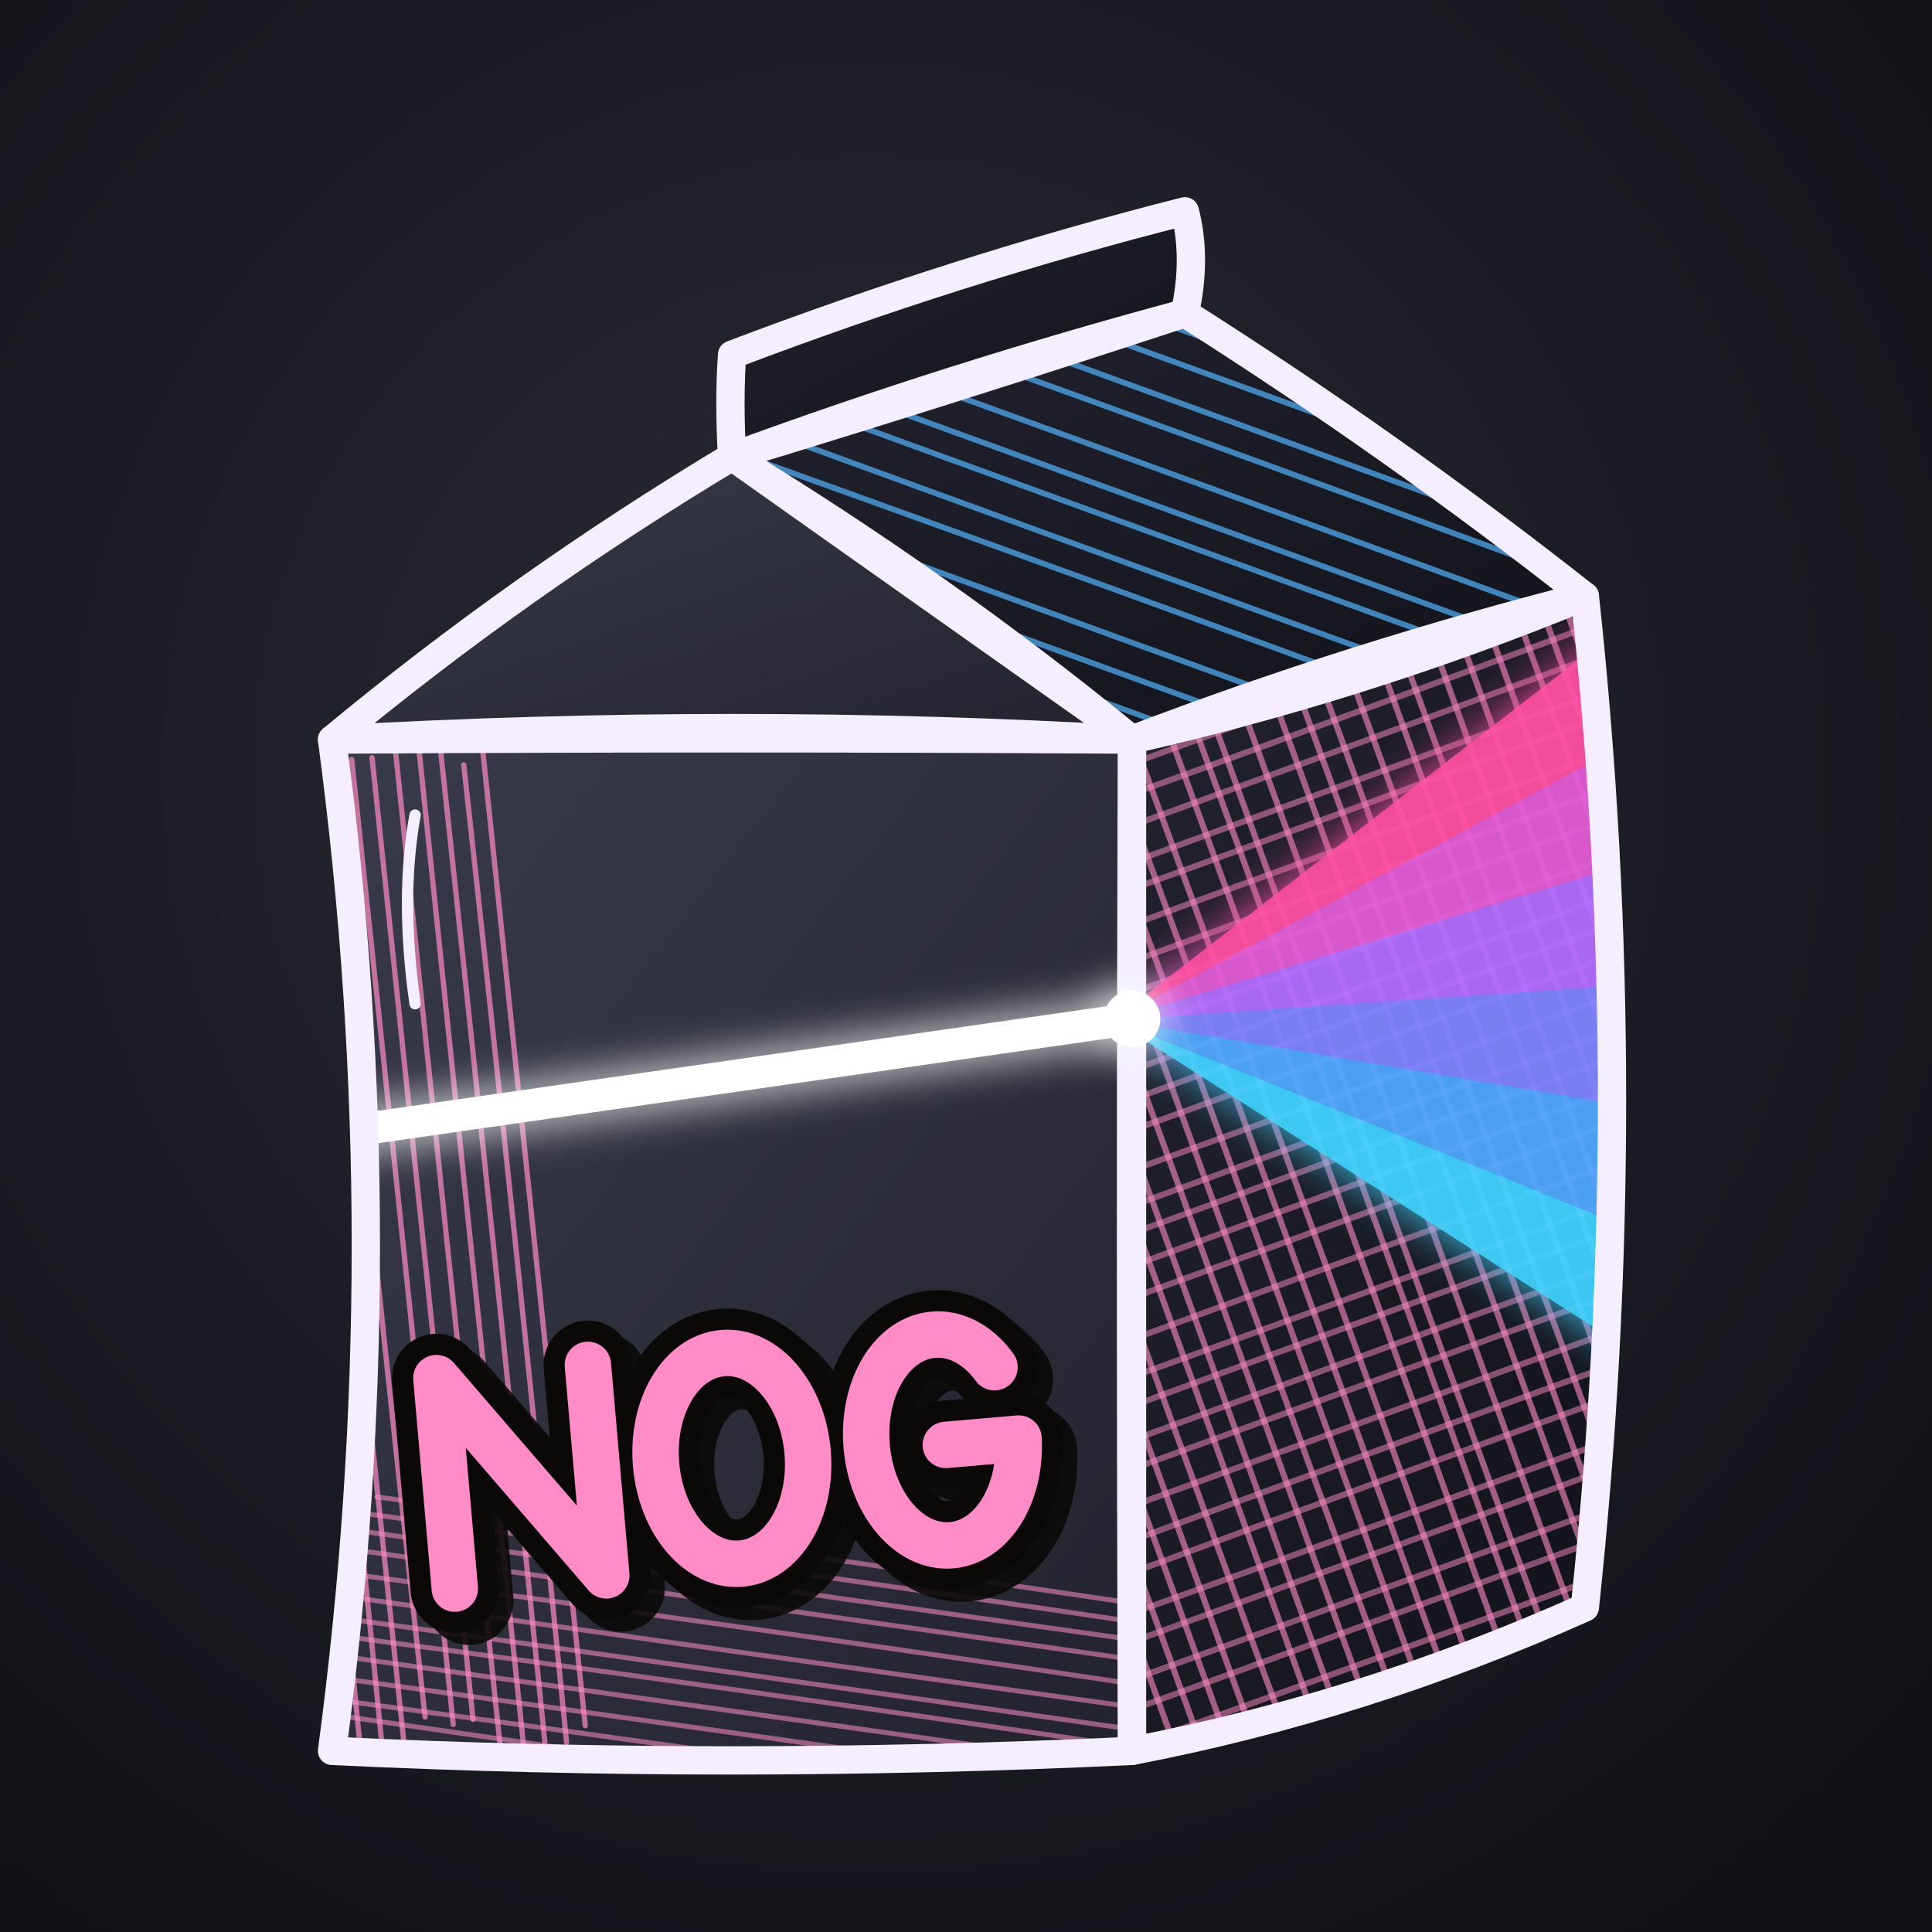
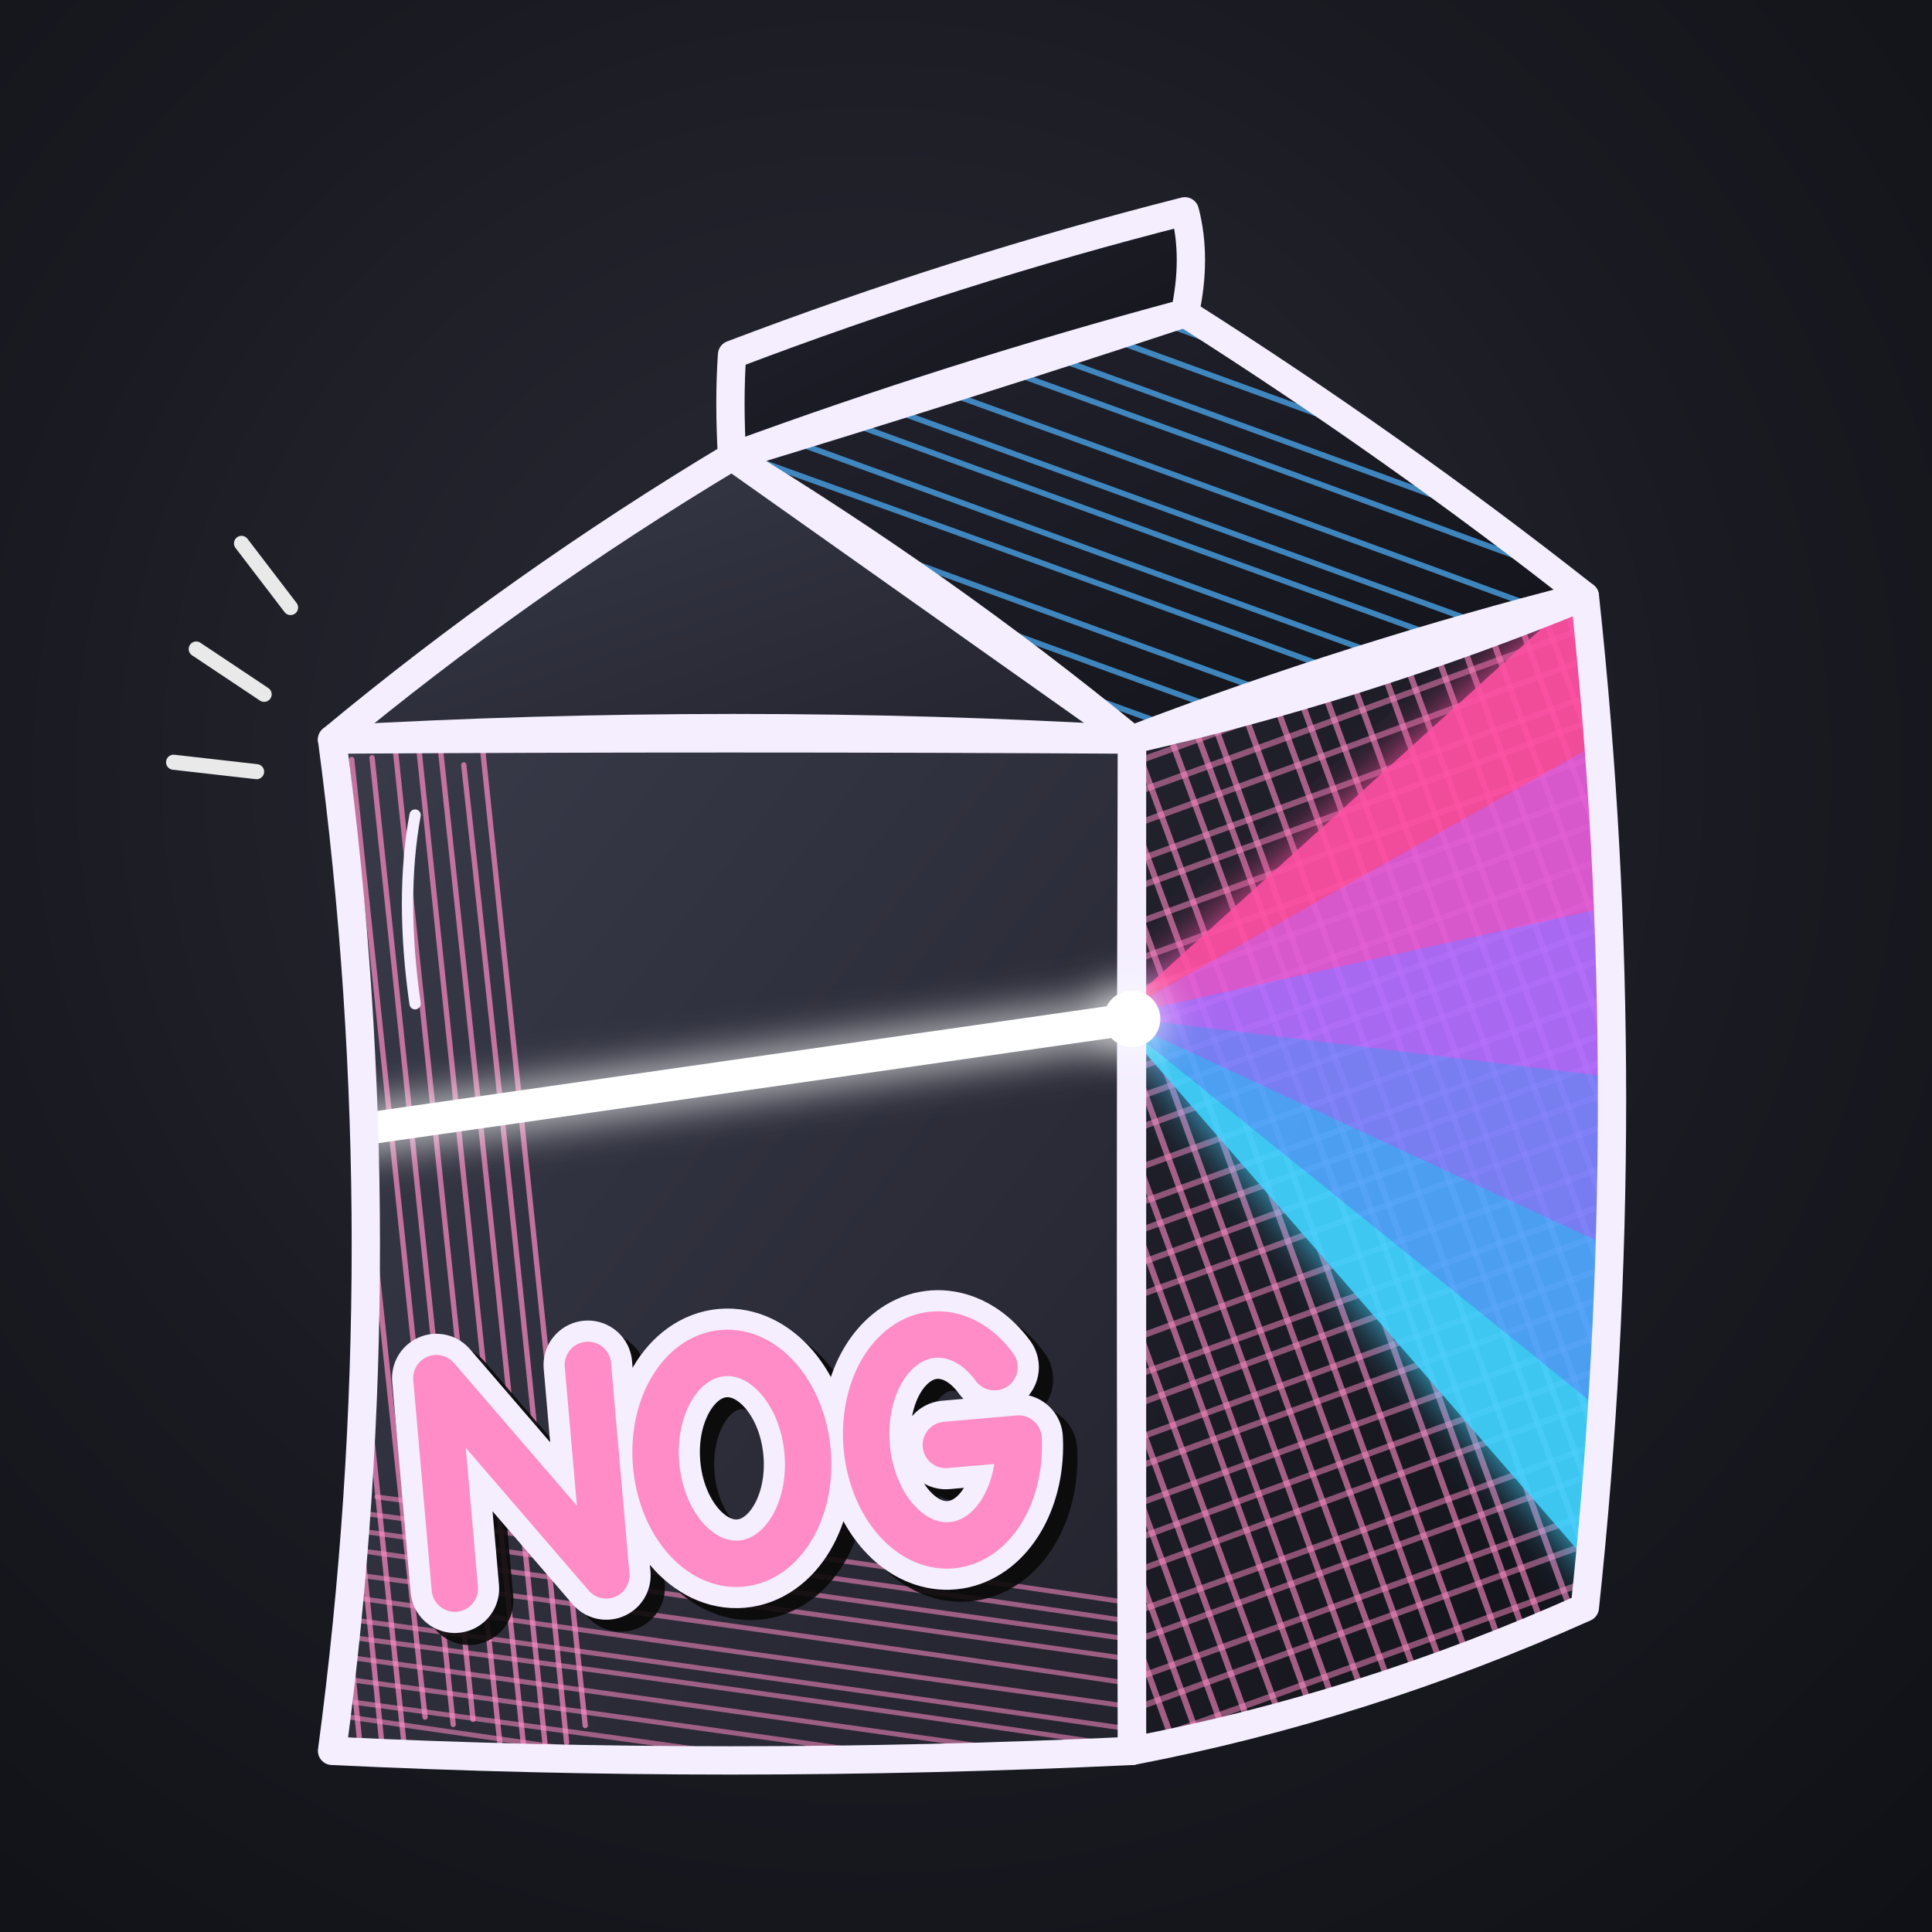
<svg xmlns="http://www.w3.org/2000/svg" viewBox="0 0 1024 1024" width="1024" height="1024">
  <defs>
    <radialGradient id="bg" cx="45%" cy="40%" r="80%">
      <stop offset="0" stop-color="#2a2b36" />
      <stop offset=".55" stop-color="#1a1b22" />
      <stop offset="1" stop-color="#101116" />
    </radialGradient>
    <linearGradient id="glass" x1="0" y1="0" x2="1" y2="1">
      <stop offset="0" stop-color="#fff" stop-opacity=".26" />
      <stop offset=".55" stop-color="#fff" stop-opacity=".07" />
      <stop offset="1" stop-color="#fff" stop-opacity=".16" />
    </linearGradient>
    <linearGradient id="glassSide" x1="0" y1="0" x2="1" y2="1">
      <stop offset="0" stop-color="#fff" stop-opacity=".12" />
      <stop offset="1" stop-color="#fff" stop-opacity=".04" />
    </linearGradient>
    <linearGradient id="rim" x1="0" y1="1" x2="1" y2="0">
      <stop offset="0" stop-color="#4FB3FF" />
      <stop offset=".5" stop-color="#E9E6FF" />
      <stop offset="1" stop-color="#FF5FB0" />
    </linearGradient>
    <linearGradient id="inner" x1="0" y1="1" x2="1" y2="0">
      <stop offset="0" stop-color="#fff" stop-opacity=".95" />
      <stop offset="1" stop-color="#fff" stop-opacity=".55" />
    </linearGradient>
    <linearGradient id="gridfade" x1="0" y1="0" x2="0" y2="1">
      <stop offset="0" stop-color="#FF5FB0" stop-opacity="0" />
      <stop offset=".4" stop-color="#C77DFF" stop-opacity=".45" />
      <stop offset="1" stop-color="#4FB3FF" stop-opacity=".8" />
    </linearGradient>
    <filter id="glow" x="-20%" y="-20%" width="140%" height="140%">
      <feGaussianBlur stdDeviation="13" result="b" />
      <feMerge>
        <feMergeNode in="b" />
        <feMergeNode in="SourceGraphic" />
      </feMerge>
    </filter>
    <filter id="soft" x="-20%" y="-20%" width="140%" height="140%">
      <feGaussianBlur stdDeviation="6" result="b" />
      <feMerge>
        <feMergeNode in="b" />
        <feMergeNode in="SourceGraphic" />
      </feMerge>
    </filter>
    <clipPath id="below">
      <rect x="0" y="838" width="1024" height="300" />
    </clipPath>
    <clipPath id="cSide">
      <path d="M600.0 392.0 Q717.5 347.2 840.0 316.0 Q868.8 582.2 840.0 852.0 Q722.4 904.6 600.0 928.0 Q598.9 661.6 600.0 392.0 Z" />
    </clipPath>
    <clipPath id="cRoof">
      <path d="M388.0 242.0 Q504.2 199.3 628.0 166.0 Q739.4 236.7 840.0 316.0 Q722.5 364.2 600.0 392.0 Q495.2 317.8 388.0 242.0 Z" />
    </clipPath>
    <clipPath id="cFront">
      <path d="M176.0 928.0 Q211.8 660.3 176.0 392.0 Q390.1 379.8 600.0 392.0 Q600.0 660.4 600.0 928.0 Q386.4 938.1 176.0 928.0 Z" />
    </clipPath>
    <filter id="beamGlow" filterUnits="userSpaceOnUse" x="0" y="0" width="1024" height="1024">
      <feGaussianBlur stdDeviation="12" result="b" />
      <feMerge>
        <feMergeNode in="b" />
        <feMergeNode in="SourceGraphic" />
      </feMerge>
    </filter>
    <linearGradient id="paper" x1="0" y1="0" x2="1" y2="1">
      <stop offset="0" stop-color="#FBF3E0" />
      <stop offset="1" stop-color="#E9DCC0" />
    </linearGradient>
    <linearGradient id="paperSide" x1="0" y1="0" x2="1" y2="1">
      <stop offset="0" stop-color="#E2D3B4" />
      <stop offset="1" stop-color="#CDBB98" />
    </linearGradient>
    <linearGradient id="darkFront" x1="0" y1="0" x2="1" y2="1">
      <stop offset="0" stop-color="#3a3b4a" />
      <stop offset="1" stop-color="#22232d" />
    </linearGradient>
    <linearGradient id="darkSide" x1="0" y1="0" x2="1" y2="1">
      <stop offset="0" stop-color="#22232e" />
      <stop offset="1" stop-color="#121219" />
    </linearGradient>
  </defs>
  <rect width="1024" height="1024" fill="url(#bg)" />
  <path d="M600.0 392.0 Q717.5 347.2 840.0 316.0 Q868.8 582.2 840.0 852.0 Q722.4 904.6 600.0 928.0 Q598.9 661.6 600.0 392.0 Z" fill="url(#darkSide)" />
  <g clip-path="url(#cSide)" stroke="#FF8CC6" stroke-width="3.2" stroke-linecap="round" fill="none" opacity="0.6">
    <path d="M841.7 216.1 Q959.3 538.5 1077.4 863.7" />
    <path d="M830.0 228.6 Q944.3 544.0 1065.5 875.5" />
    <path d="M812.6 218.4 Q934.0 547.7 1052.3 876.7" />
    <path d="M794.9 225.2 Q913.2 555.3 1027.6 864.6" />
    <path d="M792.1 253.4 Q902.6 559.2 1015.8 868.0" />
    <path d="M772.6 240.2 Q891.1 563.4 1005.5 880.2" />
    <path d="M755.3 239.6 Q874.1 569.5 995.9 900.8" />
    <path d="M742.3 249.6 Q858.8 575.1 975.5 890.3" />
    <path d="M722.8 239.1 Q845.4 580.0 956.7 881.8" />
    <path d="M713.3 264.8 Q831.4 585.1 951.1 918.2" />
    <path d="M700.8 266.5 Q817.7 590.1 942.0 929.4" />
    <path d="M677.8 254.0 Q802.2 595.7 914.2 903.4" />
    <path d="M669.7 278.5 Q787.3 601.1 899.8 910.8" />
    <path d="M657.5 284.0 Q775.9 605.3 898.8 947.1" />
    <path d="M643.9 284.6 Q762.3 610.3 881.5 937.3" />
    <path d="M627.6 290.3 Q746.1 616.1 866.0 945.3" />
    <path d="M617.7 311.7 Q729.4 622.2 845.3 937.1" />
    <path d="M597.1 287.5 Q721.6 625.1 843.3 964.0" />
    <path d="M592.0 313.7 Q708.6 629.8 818.0 934.8" />
    <path d="M579.1 333.1 Q690.9 636.2 802.8 947.5" />
    <path d="M555.0 310.0 Q677.6 641.1 797.7 976.7" />
    <path d="M551.4 342.1 Q663.6 646.2 785.3 984.6" />
    <path d="M524.9 310.9 Q648.0 651.8 766.5 974.7" />
    <path d="M510.4 316.1 Q635.5 656.4 758.5 997.8" />
    <path d="M508.5 358.0 Q620.8 661.8 736.3 983.9" />
    <path d="M489.1 341.4 Q608.9 666.1 730.4 1004.4" />
    <path d="M480.2 364.4 Q590.8 672.7 713.3 1004.6" />
    <path d="M457.8 353.6 Q577.1 677.7 697.1 1011.1" />
    <path d="M450.6 374.5 Q564.0 682.4 674.6 989.7" />
    <path d="M425.8 346.2 Q550.8 687.2 670.0 1017.3" />
    <path d="M414.0 353.0 Q538.2 691.8 647.2 993.5" />
    <path d="M404.9 377.6 Q521.1 698.0 639.0 1020.8" />
    <path d="M390.1 380.9 Q506.8 703.2 630.7 1042.0" />
  </g>
  <g clip-path="url(#cSide)" stroke="#FF8CC6" stroke-width="3.2" stroke-linecap="round" fill="none" opacity="0.5">
    <path d="M394.1 367.4 Q608.6 288.5 819.3 212.7" />
    <path d="M397.5 385.9 Q614.7 305.2 834.1 227.0" />
    <path d="M392.7 400.9 Q619.1 317.4 836.0 239.6" />
    <path d="M397.6 420.3 Q626.9 338.7 839.9 259.3" />
    <path d="M422.6 428.7 Q632.3 353.6 867.9 266.6" />
    <path d="M405.2 456.2 Q638.8 371.4 856.4 291.9" />
    <path d="M412.9 472.0 Q645.2 389.0 867.1 306.7" />
    <path d="M420.9 485.1 Q650.4 403.4 885.3 316.1" />
    <path d="M445.9 493.0 Q655.7 418.0 889.1 331.7" />
    <path d="M450.3 511.7 Q661.7 434.2 899.1 348.3" />
    <path d="M449.7 525.0 Q666.7 448.0 893.7 363.4" />
    <path d="M456.8 542.6 Q672.2 463.2 885.6 386.6" />
    <path d="M468.3 557.8 Q678.5 480.6 901.5 400.1" />
    <path d="M468.6 573.9 Q684.1 495.9 916.2 410.9" />
    <path d="M468.4 593.9 Q690.6 513.7 924.5 427.9" />
    <path d="M468.2 614.4 Q697.5 532.7 925.3 448.1" />
    <path d="M472.0 628.9 Q702.4 546.1 939.6 458.7" />
    <path d="M482.9 641.5 Q707.6 560.3 937.4 476.1" />
    <path d="M485.0 661.3 Q714.7 579.8 949.6 492.2" />
    <path d="M483.0 681.4 Q720.4 595.7 941.9 514.3" />
    <path d="M508.0 687.0 Q725.1 608.4 935.3 531.5" />
    <path d="M498.5 708.5 Q730.2 622.7 961.3 540.0" />
    <path d="M504.2 722.7 Q736.0 638.5 949.7 560.5" />
    <path d="M531.7 735.3 Q742.6 656.6 957.9 580.2" />
    <path d="M514.1 760.6 Q749.7 676.3 965.1 596.4" />
    <path d="M528.3 771.8 Q754.0 687.9 990.2 603.6" />
    <path d="M529.4 789.3 Q760.0 704.4 982.9 624.2" />
    <path d="M535.8 802.0 Q765.1 718.5 982.2 639.5" />
    <path d="M547.5 817.3 Q771.4 735.9 993.4 655.0" />
    <path d="M567.2 828.6 Q777.0 751.1 993.7 673.3" />
    <path d="M550.5 851.9 Q782.3 765.6 1010.3 684.6" />
    <path d="M568.0 866.4 Q790.1 787.2 1015.3 703.6" />
    <path d="M573.3 879.9 Q794.6 799.6 1005.8 722.5" />
    <path d="M573.7 899.7 Q801.3 817.9 1010.3 740.8" />
    <path d="M578.5 914.0 Q806.2 831.2 1027.0 750.7" />
    <path d="M580.1 932.9 Q812.7 849.2 1033.8 767.8" />
    <path d="M593.7 947.6 Q818.7 865.8 1043.8 783.8" />
    <path d="M599.8 962.0 Q823.7 879.5 1061.5 794.0" />
    <path d="M616.6 977.0 Q831.2 899.9 1055.3 817.3" />
    <path d="M604.8 994.3 Q835.3 911.2 1058.0 829.3" />
    <path d="M616.1 1007.1 Q840.6 925.8 1052.4 848.3" />
    <path d="M613.3 1032.5 Q848.7 948.2 1060.1 869.8" />
  </g>
  <g clip-path="url(#cSide)">
    <g filter="url(#beamGlow)" opacity=".93">
-       <polygon points="600.0,533.0 880,316.0 880,384.3 600.0,535.3" fill="#FF4FA3" />
-       <polygon points="600.0,535.3 880,384.3 880,452.7 600.0,537.7" fill="#E35CD6" />
-       <polygon points="600.0,537.7 880,452.7 880,521.0 600.0,540.0" fill="#B26EFF" />
-       <polygon points="600.0,540.0 880,521.0 880,589.3 600.0,542.3" fill="#7E84FF" />
-       <polygon points="600.0,542.3 880,589.3 880,657.7 600.0,544.7" fill="#4FA8FF" />
-       <polygon points="600.0,544.7 880,657.7 880,726.0 600.0,547.0" fill="#3FD3FF" />
+       <polygon points="600.0,530.0 880,276.0 880,375.3 600.0,533.3" fill="#FF4FA3" />
+       <polygon points="600.0,533.3 880,375.3 880,474.7 600.0,536.7" fill="#E35CD6" />
+       <polygon points="600.0,536.7 880,474.7 880,574.0 600.0,540.0" fill="#B26EFF" />
+       <polygon points="600.0,540.0 880,574.0 880,673.3 600.0,543.3" fill="#7E84FF" />
+       <polygon points="600.0,543.3 880,673.3 880,772.7 600.0,546.7" fill="#4FA8FF" />
+       <polygon points="600.0,546.7 880,772.7 880,872.0 600.0,550.0" fill="#3FD3FF" />
    </g>
  </g>
  <path d="M388.0 242.0 Q504.2 199.3 628.0 166.0 Q739.4 236.7 840.0 316.0 Q722.5 364.2 600.0 392.0 Q495.2 317.8 388.0 242.0 Z" fill="url(#darkSide)" />
  <g clip-path="url(#cRoof)" stroke="#4FB3FF" stroke-width="3" stroke-linecap="round" fill="none" opacity="0.7">
    <path d="M438.2 -9.7 Q686.6 79.4 944.8 174.7" />
    <path d="M426.0 7.1 Q679.4 99.2 933.2 191.7" />
    <path d="M412.6 19.8 Q674.0 114.2 920.7 204.8" />
    <path d="M422.7 45.5 Q666.1 136.0 908.0 222.2" />
    <path d="M399.8 53.3 Q661.4 148.8 907.1 237.9" />
    <path d="M407.9 75.2 Q654.9 166.5 896.5 253.0" />
    <path d="M389.5 87.7 Q648.6 184.0 918.4 280.2" />
    <path d="M397.2 109.7 Q642.9 199.5 895.0 290.9" />
    <path d="M393.5 129.6 Q636.5 217.2 886.2 309.0" />
    <path d="M377.0 140.0 Q631.5 231.0 870.5 319.6" />
    <path d="M374.6 162.1 Q624.0 251.7 887.7 348.9" />
    <path d="M362.1 176.8 Q617.4 269.6 873.6 362.9" />
    <path d="M365.9 193.3 Q612.5 283.2 862.9 374.2" />
    <path d="M362.7 212.9 Q605.8 301.6 848.6 389.8" />
    <path d="M335.7 220.5 Q600.8 315.2 864.7 413.0" />
    <path d="M341.0 245.5 Q592.3 338.7 855.6 432.8" />
    <path d="M343.0 265.2 Q586.5 354.6 829.7 442.3" />
    <path d="M343.3 283.7 Q580.5 370.9 845.9 466.7" />
    <path d="M320.0 296.9 Q574.3 388.1 816.8 477.7" />
    <path d="M308.1 308.5 Q568.5 404.1 825.3 496.7" />
    <path d="M304.8 324.6 Q563.5 417.9 805.2 506.7" />
    <path d="M319.8 349.1 Q557.7 433.6 808.9 527.1" />
    <path d="M285.3 358.7 Q549.6 455.9 814.0 551.2" />
    <path d="M288.0 379.4 Q543.5 472.7 796.3 564.4" />
  </g>
  <path d="M176.0 928.0 Q211.8 660.3 176.0 392.0 Q390.1 379.8 600.0 392.0 Q600.0 660.4 600.0 928.0 Q386.4 938.1 176.0 928.0 Z" fill="url(#darkFront)" />
  <g clip-path="url(#cFront)" stroke="#FF8CC6" stroke-width="2.8" stroke-linecap="round" fill="none" opacity="0.7">
    <path d="M255.8 397.1 Q282.5 651.4 310.2 914.6" />
    <path d="M245.8 405.4 Q273.2 652.4 300.3 923.5" />
    <path d="M231.8 381.8 Q261.3 653.7 288.8 923.5" />
    <path d="M220.8 385.2 Q248.9 655.0 277.5 925.2" />
    <path d="M207.5 377.9 Q236.6 656.3 265.6 930.1" />
    <path d="M197.2 401.6 Q224.4 657.5 250.7 911.3" />
    <path d="M186.4 402.5 Q213.8 658.7 240.2 914.0" />
    <path d="M170.6 389.5 Q197.7 660.3 225.3 910.1" />
    <path d="M160.4 412.9 Q186.4 661.5 215.2 934.4" />
    <path d="M148.2 409.0 Q176.3 662.6 203.0 930.3" />
    <path d="M134.2 386.7 Q165.3 663.7 190.4 920.9" />
    <path d="M124.4 400.6 Q152.3 665.1 181.3 941.8" />
    <path d="M111.8 398.1 Q138.6 666.6 166.4 916.9" />
    <path d="M97.8 395.4 Q126.9 667.8 155.9 947.7" />
  </g>
  <g clip-path="url(#cFront)" stroke="#FF8CC6" stroke-width="2.6" stroke-linecap="round" fill="none" opacity="0.55">
    <path d="M199.7 793.4 Q399.0 819.8 599.4 849.6" />
    <path d="M184.2 801.0 Q397.6 829.5 607.8 860.6" />
    <path d="M183.4 810.4 Q396.1 840.2 614.8 871.1" />
    <path d="M172.3 819.3 Q394.7 850.3 600.2 879.5" />
    <path d="M188.0 834.6 Q393.1 861.6 607.9 893.6" />
    <path d="M182.4 846.0 Q391.1 875.8 598.1 904.4" />
    <path d="M174.6 856.8 Q389.6 886.4 593.8 915.7" />
    <path d="M181.4 867.2 Q388.5 894.6 604.5 926.7" />
    <path d="M181.4 877.9 Q386.8 906.6 595.5 936.1" />
    <path d="M165.4 887.5 Q385.2 917.6 605.0 949.2" />
    <path d="M164.1 899.1 Q383.7 928.3 605.1 961.1" />
    <path d="M165.2 907.2 Q382.2 939.0 591.7 967.2" />
    <path d="M166.0 919.6 Q380.8 949.0 597.6 980.3" />
    <path d="M169.1 933.0 Q379.2 960.9 596.7 993.0" />
    <path d="M171.8 944.5 Q377.6 972.3 579.8 1001.8" />
  </g>
  <g clip-path="url(#cFront)">
    <line x1="140" y1="606" x2="600" y2="540" stroke="#fff" stroke-width="17" stroke-linecap="round" filter="url(#beamGlow)" />
    <line x1="140" y1="606" x2="600" y2="540" stroke="#fff" stroke-width="3" stroke-linecap="round" opacity="0.0" />
  </g>
  <path d="M176.0 392.0 Q275.0 309.8 388.0 242.0 Q500.7 310.6 600.0 392.0 Q386.4 390.7 176.0 392.0 Z" fill="url(#darkFront)" />
  <path d="M388.0 242.0 Q386.3 212.6 388.0 188.0 Q507.4 142.6 628.0 112.0 Q634.4 136.6 628.0 166.0 Q509.9 204.9 388.0 242.0 Z" fill="url(#darkSide)" />
  <path d="M600.0 392.0 Q717.5 347.2 840.0 316.0 Q868.8 582.2 840.0 852.0 Q722.4 904.6 600.0 928.0 Q598.9 661.6 600.0 392.0 Z" fill="none" stroke="#F4EEFF" stroke-width="15" stroke-linejoin="round" stroke-linecap="round" />
  <path d="M600.0 392.0 Q717.5 347.2 840.0 316.0 Q868.8 582.2 840.0 852.0 Q722.4 904.6 600.0 928.0 Q598.9 661.6 600.0 392.0 Z" fill="none" stroke="#F4EEFF" stroke-width="6.8" stroke-linejoin="round" stroke-linecap="round" transform="translate(2.5 2)" opacity=".85" />
  <path d="M388.0 242.0 Q504.2 199.3 628.0 166.0 Q739.4 236.7 840.0 316.0 Q722.5 364.2 600.0 392.0 Q495.2 317.8 388.0 242.0 Z" fill="none" stroke="#F4EEFF" stroke-width="15" stroke-linejoin="round" stroke-linecap="round" />
  <path d="M388.0 242.0 Q504.2 199.3 628.0 166.0 Q739.4 236.7 840.0 316.0 Q722.5 364.2 600.0 392.0 Q495.2 317.8 388.0 242.0 Z" fill="none" stroke="#F4EEFF" stroke-width="6.8" stroke-linejoin="round" stroke-linecap="round" transform="translate(2.5 2)" opacity=".85" />
  <path d="M176.0 928.0 Q211.8 660.3 176.0 392.0 Q390.1 379.8 600.0 392.0 Q600.0 660.4 600.0 928.0 Q386.4 938.1 176.0 928.0 Z" fill="none" stroke="#F4EEFF" stroke-width="15" stroke-linejoin="round" stroke-linecap="round" />
  <path d="M176.0 928.0 Q211.8 660.3 176.0 392.0 Q390.1 379.8 600.0 392.0 Q600.0 660.4 600.0 928.0 Q386.4 938.1 176.0 928.0 Z" fill="none" stroke="#F4EEFF" stroke-width="6.8" stroke-linejoin="round" stroke-linecap="round" transform="translate(2.5 2)" opacity=".85" />
  <path d="M176.0 392.0 Q275.0 309.8 388.0 242.0 Q500.7 310.6 600.0 392.0 Q386.4 390.7 176.0 392.0 Z" fill="none" stroke="#F4EEFF" stroke-width="15" stroke-linejoin="round" stroke-linecap="round" />
  <path d="M176.0 392.0 Q275.0 309.8 388.0 242.0 Q500.7 310.6 600.0 392.0 Q386.4 390.7 176.0 392.0 Z" fill="none" stroke="#F4EEFF" stroke-width="6.8" stroke-linejoin="round" stroke-linecap="round" transform="translate(2.5 2)" opacity=".85" />
  <path d="M388.0 242.0 Q386.3 212.6 388.0 188.0 Q507.4 142.6 628.0 112.0 Q634.4 136.6 628.0 166.0 Q509.9 204.9 388.0 242.0 Z" fill="none" stroke="#F4EEFF" stroke-width="15" stroke-linejoin="round" stroke-linecap="round" />
  <path d="M388.0 242.0 Q386.3 212.6 388.0 188.0 Q507.4 142.6 628.0 112.0 Q634.4 136.6 628.0 166.0 Q509.9 204.9 388.0 242.0 Z" fill="none" stroke="#F4EEFF" stroke-width="6.8" stroke-linejoin="round" stroke-linecap="round" transform="translate(2.5 2)" opacity=".85" />
  <circle cx="600" cy="540" r="15" fill="#fff" filter="url(#beamGlow)" />
  <g stroke="#F4EEFF" stroke-width="6" stroke-linecap="round" fill="none">
    <path d="M220 432 q-8 44 0 100" />
  </g>
+   <g stroke="#fff" stroke-width="8" stroke-linecap="round" opacity=".9">
+     <line x1="104" y1="344" x2="140" y2="368" />
+     <line x1="92" y1="404" x2="136" y2="409" />
+     <line x1="128" y1="288" x2="154" y2="322" />
+   </g>
  <g transform="rotate(-5 400 800)">
    <g transform="translate(7 7)" opacity=".9" fill="none" stroke="#0A0908" stroke-width="47.0" stroke-linecap="round" stroke-linejoin="round">
      <polyline points="238.0,828.0 238.0,716.0 318.6,828.0 318.6,716.0" />
      <ellipse cx="390.3" cy="772.0" rx="40.3" ry="56.0" />
      <path d="M533.2 736.0 A40.3 56.0 0 1 0 542.6 774.8 L503.9 774.8" />
    </g>
-     <g fill="none" stroke="#0A0908" stroke-width="47.0" stroke-linecap="round" stroke-linejoin="round">
+     <g fill="none" stroke="#F4EEFF" stroke-width="47.0" stroke-linecap="round" stroke-linejoin="round">
      <polyline points="238.0,828.0 238.0,716.0 318.6,828.0 318.6,716.0" />
      <ellipse cx="390.3" cy="772.0" rx="40.3" ry="56.0" />
      <path d="M533.2 736.0 A40.3 56.0 0 1 0 542.6 774.8 L503.9 774.8" />
    </g>
    <g fill="none" stroke="#FF8CC6" stroke-width="24.6" stroke-linecap="round" stroke-linejoin="round">
      <polyline points="238.0,828.0 238.0,716.0 318.6,828.0 318.6,716.0" />
      <ellipse cx="390.3" cy="772.0" rx="40.3" ry="56.0" />
      <path d="M533.2 736.0 A40.3 56.0 0 1 0 542.6 774.8 L503.9 774.8" />
    </g>
  </g>
</svg>
